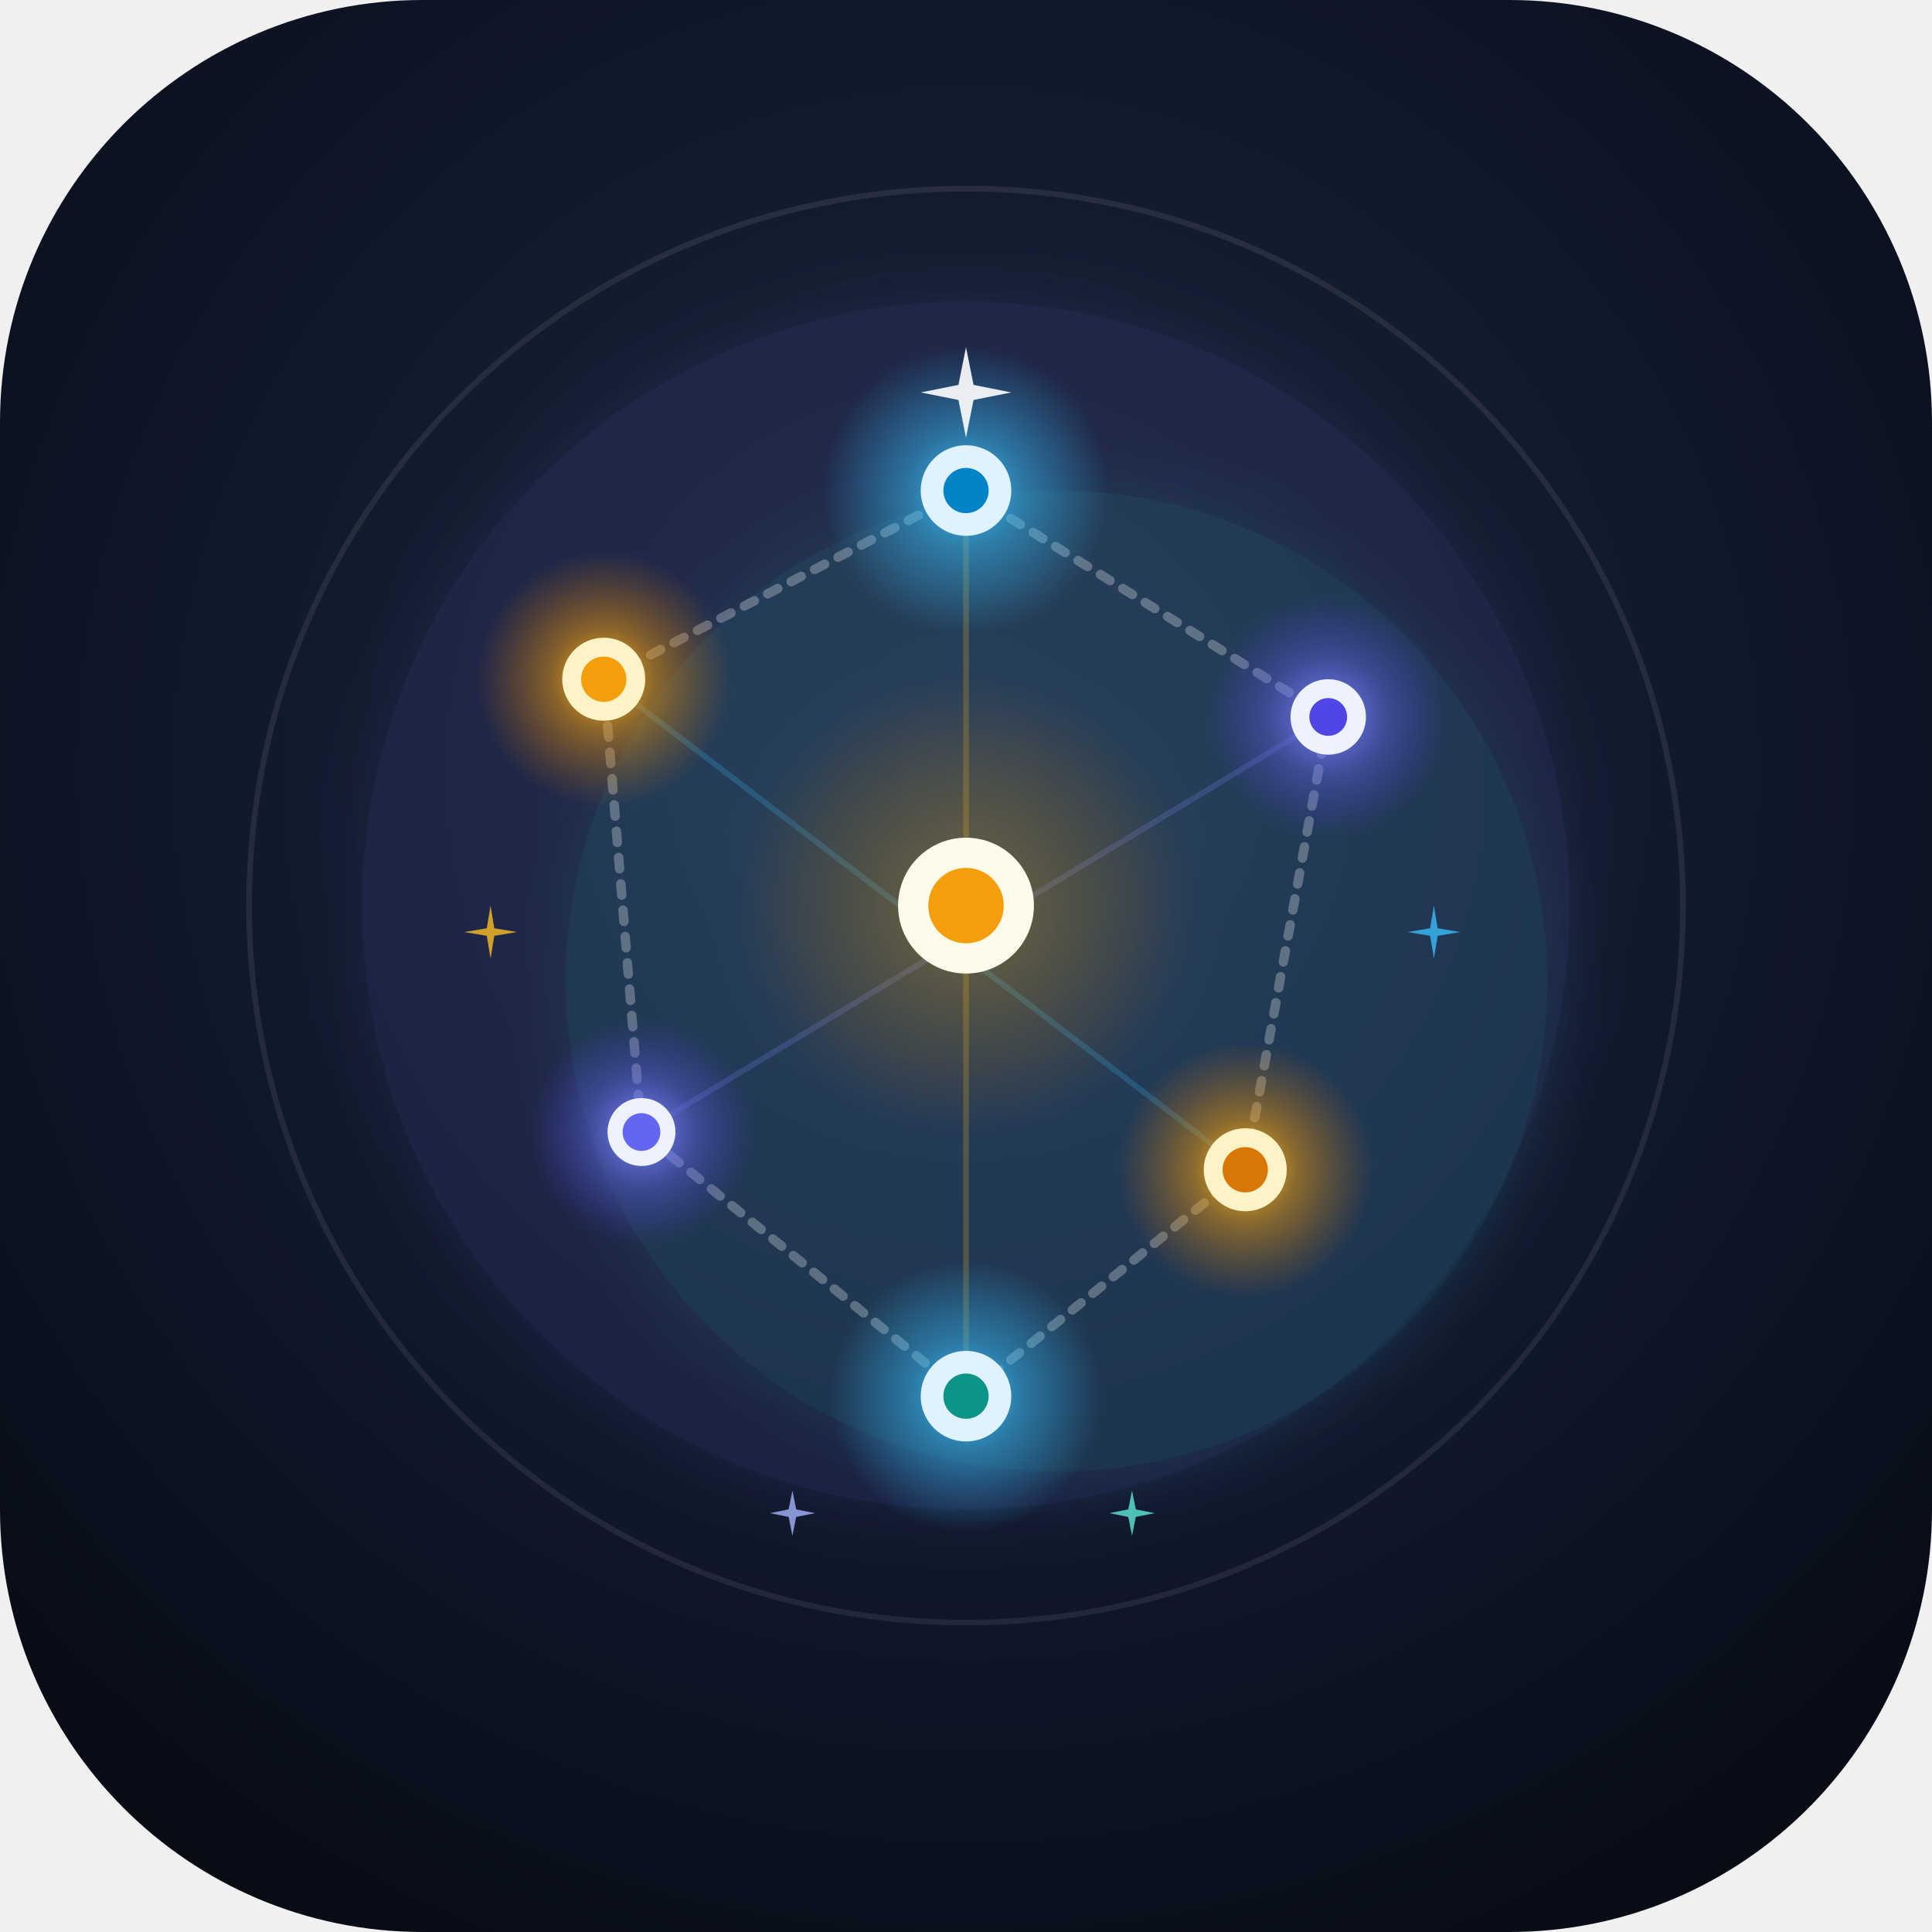
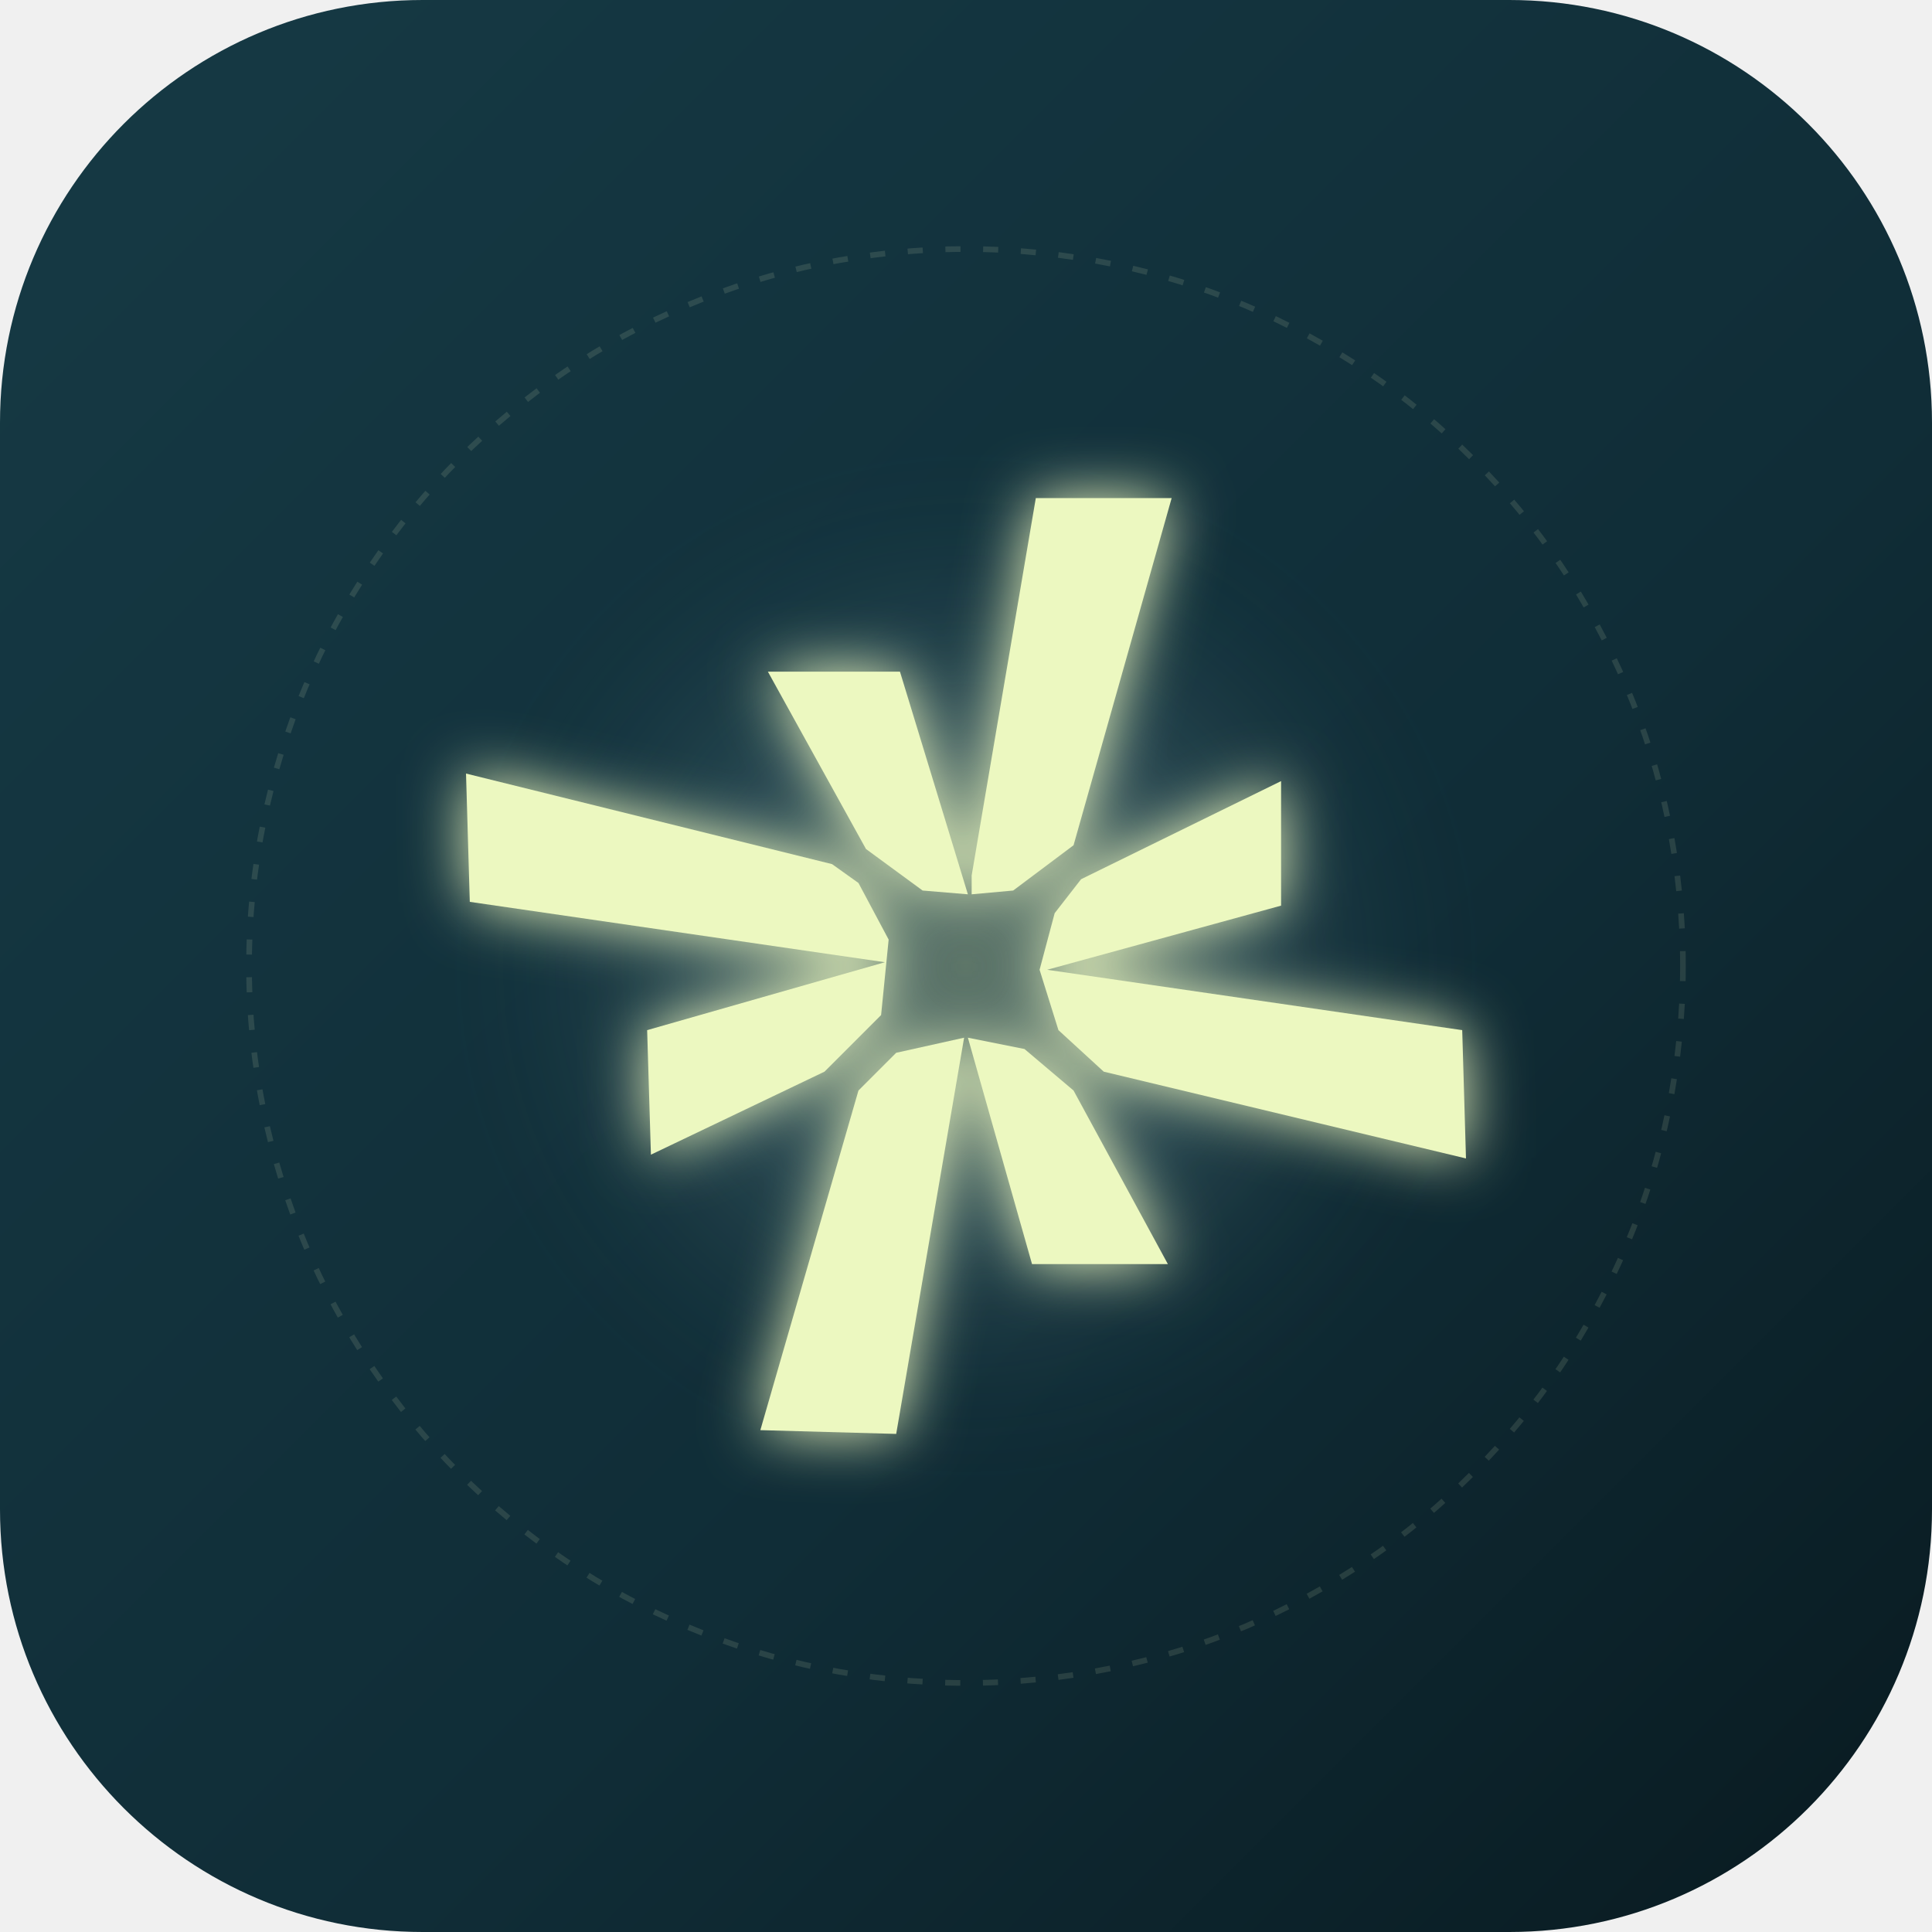
<svg xmlns="http://www.w3.org/2000/svg" viewBox="0 0 512 512" width="512" height="512">
  <defs>
-     <radialGradient id="bgGrad" cx="50%" cy="40%" r="70%">
-       <stop offset="0%" stop-color="#1E293B" />
-       <stop offset="60%" stop-color="#0F172A" />
-       <stop offset="100%" stop-color="#070B14" />
-     </radialGradient>
-     <radialGradient id="starGlowCyan" cx="50%" cy="50%" r="50%">
-       <stop offset="0%" stop-color="#38BDF8" stop-opacity="1" />
-       <stop offset="40%" stop-color="#38BDF8" stop-opacity="0.5" />
-       <stop offset="100%" stop-color="#38BDF8" stop-opacity="0" />
-     </radialGradient>
-     <radialGradient id="starGlowAmber" cx="50%" cy="50%" r="50%">
-       <stop offset="0%" stop-color="#FBBF24" stop-opacity="1" />
-       <stop offset="40%" stop-color="#F59E0B" stop-opacity="0.5" />
-       <stop offset="100%" stop-color="#D97706" stop-opacity="0" />
-     </radialGradient>
-     <radialGradient id="starGlowIndigo" cx="50%" cy="50%" r="50%">
-       <stop offset="0%" stop-color="#818CF8" stop-opacity="1" />
-       <stop offset="50%" stop-color="#6366F1" stop-opacity="0.4" />
-       <stop offset="100%" stop-color="#4F46E5" stop-opacity="0" />
+     <linearGradient id="bgGrad" x1="0%" y1="0%" x2="100%" y2="100%">
+       <stop offset="0%" stop-color="#163A45" />
+       <stop offset="60%" stop-color="#102D37" />
+       <stop offset="100%" stop-color="#091A20" />
+     </linearGradient>
+     <radialGradient id="sparkAura" cx="50%" cy="50%" r="50%">
+       <stop offset="0%" stop-color="#ECF8C0" stop-opacity="0.35" />
+       <stop offset="50%" stop-color="#D2F7F9" stop-opacity="0.12" />
+       <stop offset="100%" stop-color="#102D37" stop-opacity="0" />
    </radialGradient>
    <filter id="softGlow" x="-20%" y="-20%" width="140%" height="140%">
      <feGaussianBlur stdDeviation="8" result="blur" />
      <feComposite in="SourceGraphic" in2="blur" operator="over" />
    </filter>
  </defs>
  <rect width="512" height="512" rx="112" fill="url(#bgGrad)" />
-   <circle cx="256" cy="240" r="160" fill="#6366F1" opacity="0.12" filter="url(#softGlow)" />
-   <circle cx="280" cy="260" r="130" fill="#2DD4BF" opacity="0.1" filter="url(#softGlow)" />
-   <g stroke="rgba(255, 255, 255, 0.28)" stroke-width="2.5" stroke-linecap="round" stroke-dasharray="3 4">
-     <line x1="160" y1="180" x2="256" y2="130" />
-     <line x1="256" y1="130" x2="352" y2="190" />
-     <line x1="352" y1="190" x2="330" y2="310" />
-     <line x1="330" y1="310" x2="256" y2="370" />
-     <line x1="256" y1="370" x2="170" y2="300" />
-     <line x1="170" y1="300" x2="160" y2="180" />
-     <line x1="160" y1="180" x2="330" y2="310" stroke="rgba(56, 189, 248, 0.22)" stroke-dasharray="none" stroke-width="1.5" />
-     <line x1="256" y1="130" x2="256" y2="370" stroke="rgba(251, 191, 36, 0.22)" stroke-dasharray="none" stroke-width="1.5" />
-     <line x1="352" y1="190" x2="170" y2="300" stroke="rgba(129, 140, 248, 0.22)" stroke-dasharray="none" stroke-width="1.5" />
+   <circle cx="256" cy="256" r="190" stroke="rgba(236, 248, 192, 0.12)" stroke-width="1.5" stroke-dasharray="4 6" fill="none" />
+   <circle cx="256" cy="256" r="140" fill="url(#sparkAura)" />
+   <g fill="#ECF8C0" filter="url(#softGlow)">
+     <path d="M 257.5,232 L 274.5,132 L 310.5,132 L 284.5,224 L 268.5,236 L 257.5,237 Z" />
+     <path d="M 203.5,178 L 238.5,178 L 256.5,237 L 244.5,236 L 229.5,225 Z" />
+     <path d="M 275.5,257 L 279.5,242 L 286.5,233 L 339.5,207 L 339.5,240 L 277.5,257 L 387.5,273 L 388.5,307 L 292.5,284 L 280.5,273 Z" />
+     <path d="M 201.5,379 L 227.5,289 L 237.5,279 L 255.5,275 L 237.5,380 Z" />
+     <path d="M 123.5,205 L 220.5,229 L 227.5,234 L 235.5,249 L 233.5,269 L 218.5,284 L 172.5,306 L 171.5,273 L 234.5,255 L 124.5,239 Z" />
+     <path d="M 256.5,275 L 271.5,278 L 284.5,289 L 309.5,335 L 273.5,335 Z" />
  </g>
-   <circle cx="256" cy="240" r="60" fill="url(#starGlowAmber)" opacity="0.3" filter="url(#softGlow)" />
-   <circle cx="256" cy="240" r="18" fill="#FFFBEB" />
-   <circle cx="256" cy="240" r="10" fill="#F59E0B" />
-   <circle cx="256" cy="130" r="38" fill="url(#starGlowCyan)" />
-   <circle cx="256" cy="130" r="12" fill="#E0F2FE" />
-   <circle cx="256" cy="130" r="6" fill="#0284C7" />
-   <circle cx="352" cy="190" r="32" fill="url(#starGlowIndigo)" />
-   <circle cx="352" cy="190" r="10" fill="#EEF2FF" />
-   <circle cx="352" cy="190" r="5" fill="#4F46E5" />
-   <circle cx="330" cy="310" r="34" fill="url(#starGlowAmber)" />
-   <circle cx="330" cy="310" r="11" fill="#FEF3C7" />
-   <circle cx="330" cy="310" r="6" fill="#D97706" />
-   <circle cx="256" cy="370" r="36" fill="url(#starGlowCyan)" />
-   <circle cx="256" cy="370" r="12" fill="#E0F2FE" />
-   <circle cx="256" cy="370" r="6" fill="#0D9488" />
-   <circle cx="170" cy="300" r="30" fill="url(#starGlowIndigo)" />
-   <circle cx="170" cy="300" r="9" fill="#EEF2FF" />
-   <circle cx="170" cy="300" r="5" fill="#6366F1" />
-   <circle cx="160" cy="180" r="34" fill="url(#starGlowAmber)" />
-   <circle cx="160" cy="180" r="11" fill="#FEF3C7" />
-   <circle cx="160" cy="180" r="6" fill="#F59E0B" />
-   <polygon points="256,92 258,102 268,104 258,106 256,116 254,106 244,104 254,102" fill="#FFFFFF" opacity="0.9" />
-   <polygon points="380,240 381,246 387,247 381,248 380,254 379,248 373,247 379,246" fill="#38BDF8" opacity="0.8" />
-   <polygon points="130,240 131,246 137,247 131,248 130,254 129,248 123,247 129,246" fill="#FBBF24" opacity="0.8" />
-   <polygon points="210,395 211,400 216,401 211,402 210,407 209,402 204,401 209,400" fill="#A5B4FC" opacity="0.8" />
-   <polygon points="300,395 301,400 306,401 301,402 300,407 299,402 294,401 299,400" fill="#5EEAD4" opacity="0.8" />
-   <circle cx="256" cy="240" r="190" stroke="rgba(255, 255, 255, 0.08)" stroke-width="1.5" fill="none" />
</svg>
